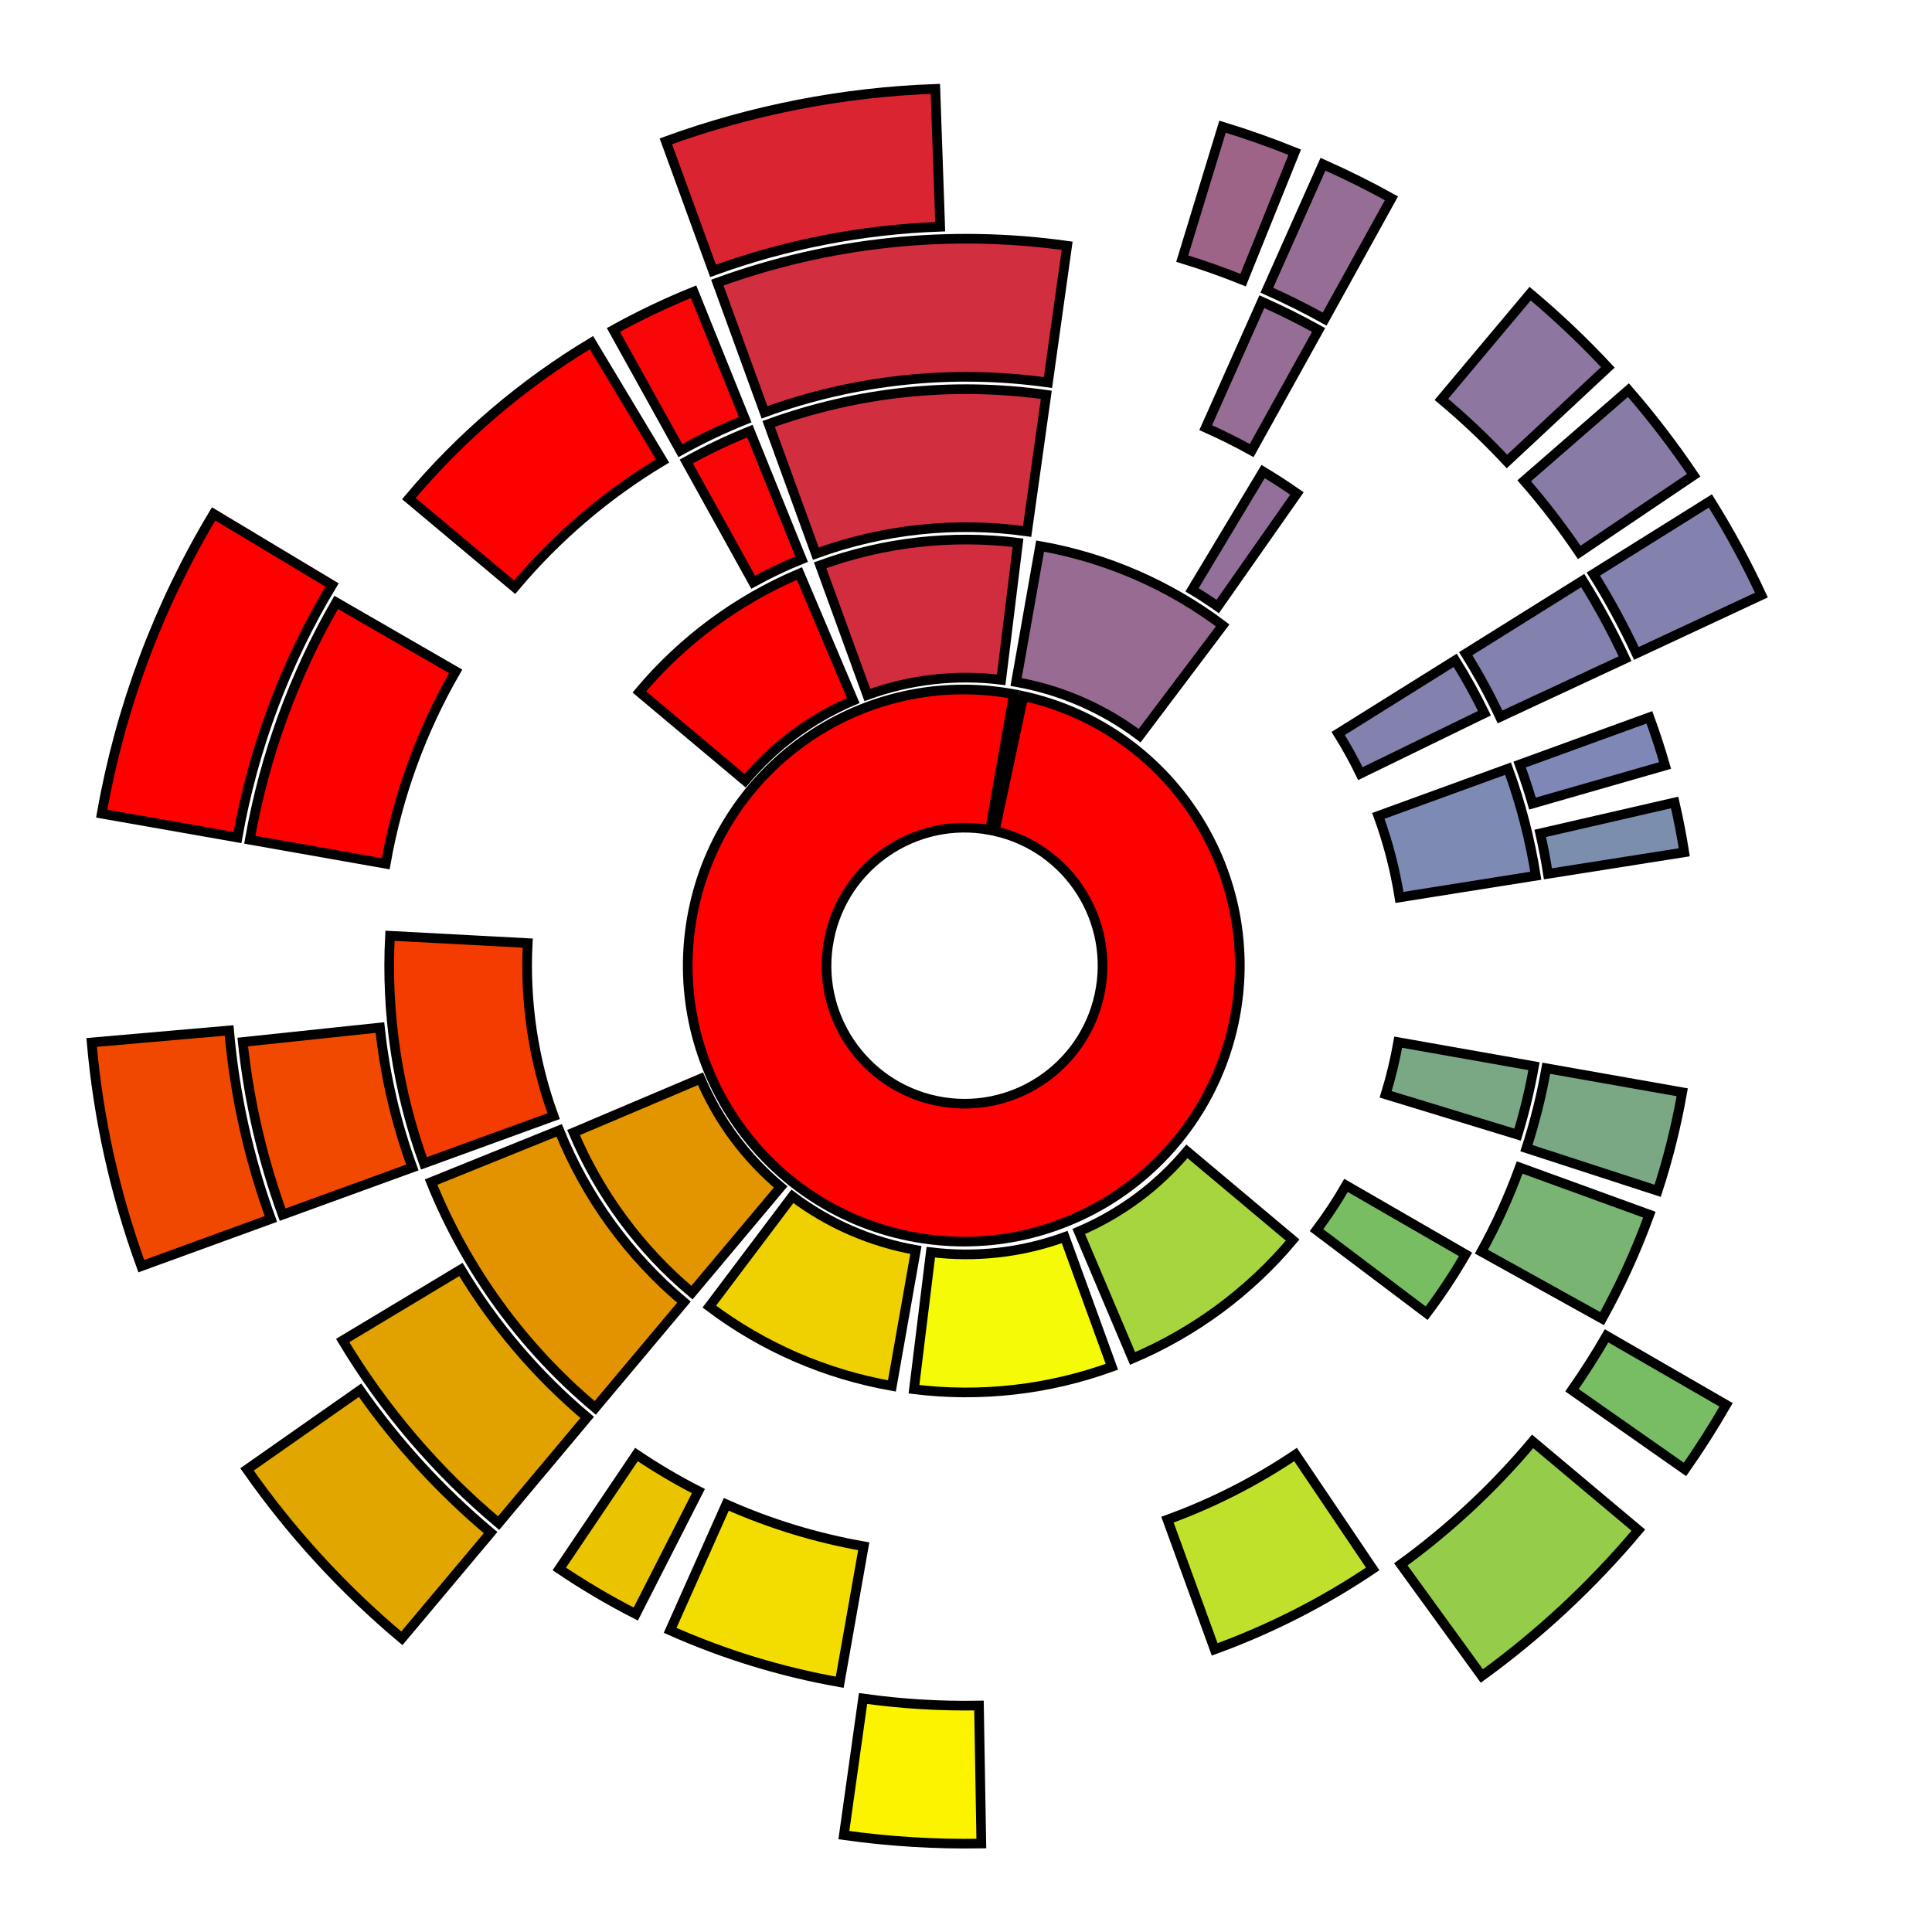
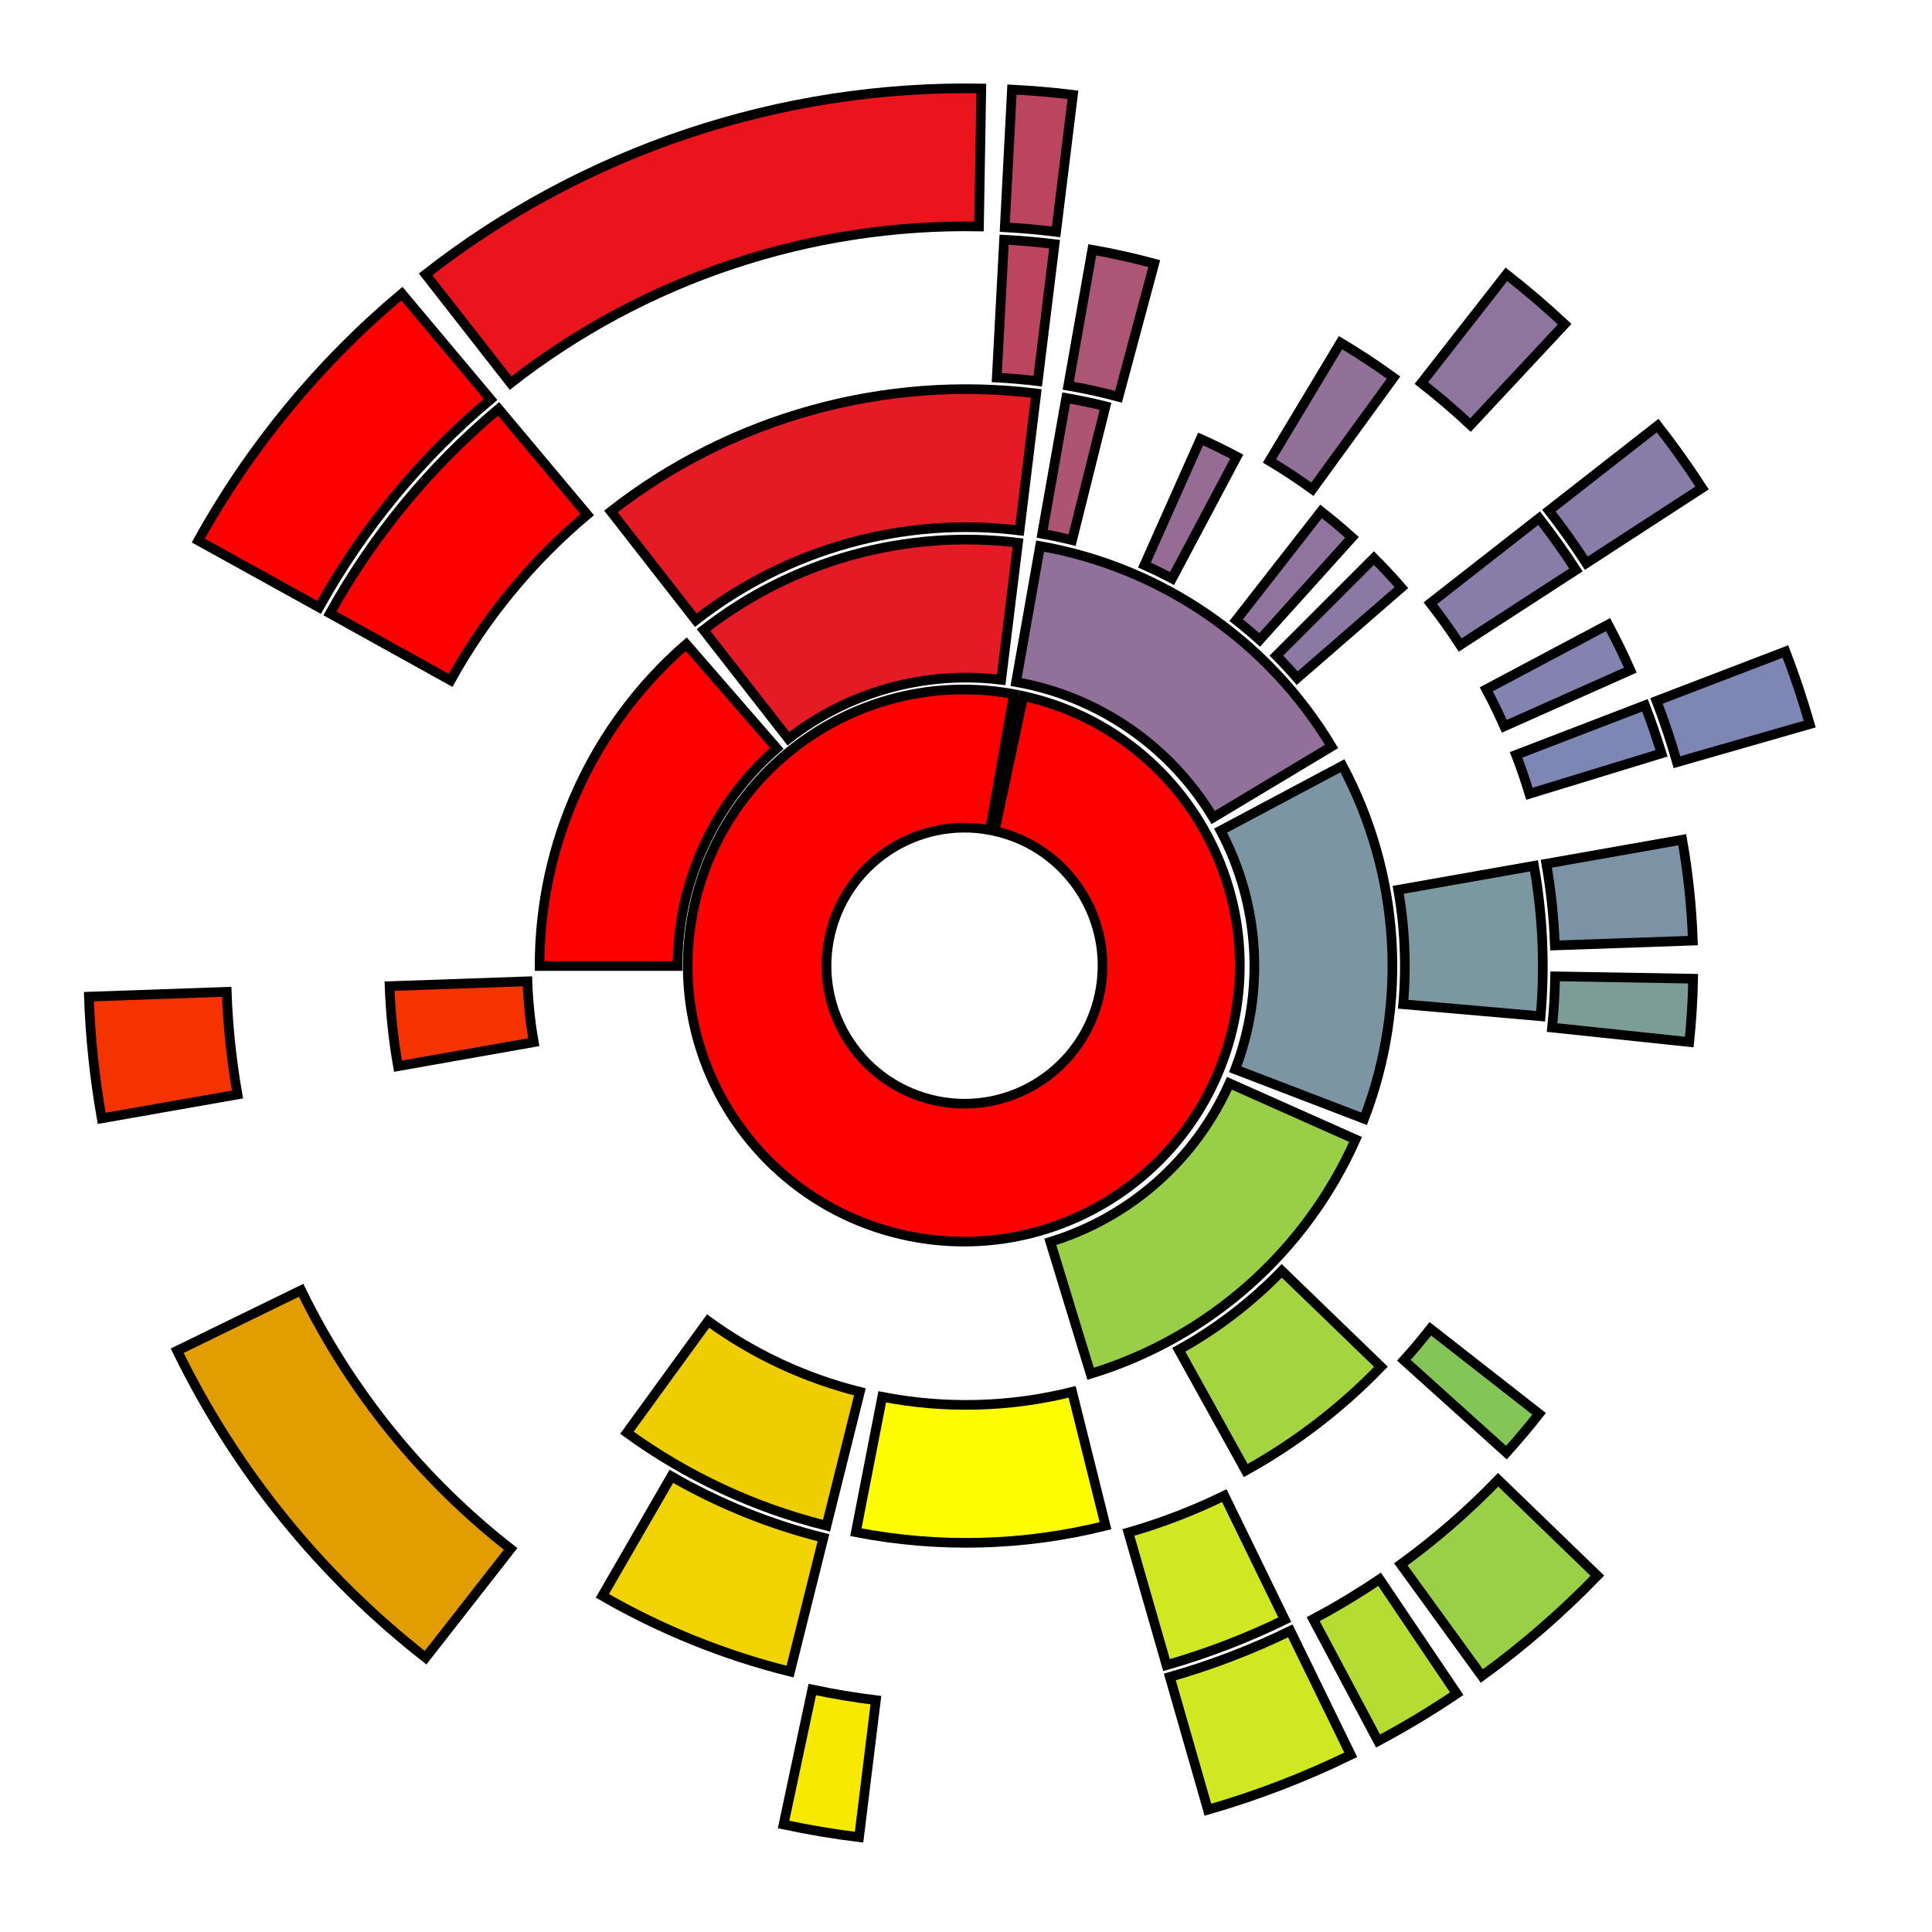
<svg xmlns="http://www.w3.org/2000/svg" width="600" height="600.0" viewBox="-7.0 -7.0 14 14">
  <defs>
</defs>
  <path d="M0.174,-0.985 A1.0,1.0,0,1,0,0.208,-0.978 L0.416,-1.956 A2.0,2.0,0,1,1,0.347,-1.97 Z" fill="red" stroke="black" stroke-width="0.07" />
-   <path d="M1.258,-1.669 A2.09,2.09,0,0,0,0.363,-2.058 L0.537,-3.043 A3.09,3.09,0,0,1,1.86,-2.468 Z" fill="#976b92" stroke="black" stroke-width="0.07" />
-   <path d="M0.817,1.924 A2.09,2.09,0,0,0,1.601,1.343 L2.367,1.986 A3.09,3.09,0,0,1,1.207,2.844 Z" fill="#a6d53e" stroke="black" stroke-width="0.07" />
-   <path d="M-0.255,2.074 A2.09,2.09,0,0,0,0.715,1.964 L1.057,2.904 A3.09,3.09,0,0,1,-0.377,3.067 Z" fill="#f5fa06" stroke="black" stroke-width="0.07" />
-   <path d="M-1.258,1.669 A2.09,2.09,0,0,0,-0.363,2.058 L-0.537,3.043 A3.09,3.09,0,0,1,-1.86,2.468 Z" fill="#efd000" stroke="black" stroke-width="0.07" />
-   <path d="M-1.924,0.817 A2.09,2.09,0,0,0,-1.343,1.601 L-1.986,2.367 A3.09,3.09,0,0,1,-2.844,1.207 Z" fill="#e39500" stroke="black" stroke-width="0.07" />
-   <path d="M-0.817,-1.924 A2.09,2.09,0,0,0,-1.601,-1.343 L-2.367,-1.986 A3.09,3.09,0,0,1,-1.207,-2.844 Z" fill="#ff0000" stroke="black" stroke-width="0.07" />
-   <path d="M0.255,-2.074 A2.09,2.09,0,0,0,-0.715,-1.964 L-1.057,-2.904 A3.09,3.09,0,0,1,0.377,-3.067 Z" fill="#d22d3e" stroke="black" stroke-width="0.07" />
-   <path d="M1.824,-2.605 A3.18,3.18,0,0,0,1.638,-2.726 L2.153,-3.583 A4.18,4.18,0,0,1,2.398,-3.424 Z" fill="#927099" stroke="black" stroke-width="0.07" />
-   <path d="M2.858,-1.394 A3.18,3.18,0,0,0,2.697,-1.685 L3.545,-2.215 A4.18,4.18,0,0,1,3.757,-1.832 Z" fill="#8381ad" stroke="black" stroke-width="0.07" />
-   <path d="M3.141,-0.497 A3.18,3.18,0,0,0,2.988,-1.088 L3.928,-1.43 A4.18,4.18,0,0,1,4.129,-0.654 Z" fill="#7c8ab4" stroke="black" stroke-width="0.07" />
-   <path d="M3.041,0.93 A3.18,3.18,0,0,0,3.132,0.552 L4.116,0.726 A4.18,4.18,0,0,1,3.997,1.222 Z" fill="#7aa885" stroke="black" stroke-width="0.07" />
-   <path d="M2.54,1.914 A3.18,3.18,0,0,0,2.754,1.59 L3.62,2.09 A4.18,4.18,0,0,1,3.338,2.516 Z" fill="#78bd62" stroke="black" stroke-width="0.07" />
-   <path d="M-2.948,1.191 A3.18,3.18,0,0,0,-2.044,2.436 L-2.687,3.202 A4.18,4.18,0,0,1,-3.876,1.566 Z" fill="#e49300" stroke="black" stroke-width="0.07" />
-   <path d="M-3.176,-0.166 A3.18,3.18,0,0,0,-2.988,1.088 L-3.928,1.43 A4.18,4.18,0,0,1,-4.174,-0.219 Z" fill="#f43b00" stroke="black" stroke-width="0.07" />
-   <path d="M-1.191,-2.948 A3.18,3.18,0,0,0,-1.542,-2.781 L-2.027,-3.656 A4.18,4.18,0,0,1,-1.566,-3.876 Z" fill="#f80608" stroke="black" stroke-width="0.07" />
-   <path d="M0.443,-3.149 A3.18,3.18,0,0,0,-1.088,-2.988 L-1.43,-3.928 A4.18,4.18,0,0,1,0.582,-4.139 Z" fill="#d12e40" stroke="black" stroke-width="0.07" />
-   <path d="M2.07,-3.735 A4.27,4.27,0,0,0,1.737,-3.901 L2.144,-4.814 A5.27,5.27,0,0,1,2.555,-4.609 Z" fill="#966d94" stroke="black" stroke-width="0.07" />
-   <path d="M3.87,-1.805 A4.27,4.27,0,0,0,3.621,-2.263 L4.469,-2.793 A5.27,5.27,0,0,1,4.776,-2.227 Z" fill="#8381ad" stroke="black" stroke-width="0.07" />
-   <path d="M4.105,-1.177 A4.27,4.27,0,0,0,4.012,-1.46 L4.952,-1.802 A5.27,5.27,0,0,1,5.066,-1.453 Z" fill="#7e87b5" stroke="black" stroke-width="0.07" />
-   <path d="M4.217,-0.668 A4.27,4.27,0,0,0,4.161,-0.961 L5.135,-1.185 A5.27,5.27,0,0,1,5.205,-0.824 Z" fill="#7c8eae" stroke="black" stroke-width="0.07" />
-   <path d="M4.061,1.32 A4.27,4.27,0,0,0,4.205,0.741 L5.19,0.915 A5.27,5.27,0,0,1,5.012,1.629 Z" fill="#7aa884" stroke="black" stroke-width="0.07" />
-   <path d="M3.735,2.07 A4.27,4.27,0,0,0,4.012,1.46 L4.952,1.802 A5.27,5.27,0,0,1,4.609,2.555 Z" fill="#79b472" stroke="black" stroke-width="0.07" />
-   <path d="M1.46,4.012 A4.27,4.27,0,0,0,2.388,3.54 L2.947,4.369 A5.27,5.27,0,0,1,1.802,4.952 Z" fill="#bfe12c" stroke="black" stroke-width="0.07" />
-   <path d="M-1.737,3.901 A4.27,4.27,0,0,0,-0.741,4.205 L-0.915,5.19 A5.27,5.27,0,0,1,-2.144,4.814 Z" fill="#f3dc00" stroke="black" stroke-width="0.07" />
-   <path d="M-2.388,3.54 A4.27,4.27,0,0,0,-1.939,3.805 L-2.393,4.696 A5.27,5.27,0,0,1,-2.947,4.369 Z" fill="#ebc400" stroke="black" stroke-width="0.07" />
-   <path d="M-3.66,2.199 A4.27,4.27,0,0,0,-2.745,3.271 L-3.387,4.037 A5.27,5.27,0,0,1,-4.517,2.714 Z" fill="#e1a200" stroke="black" stroke-width="0.07" />
-   <path d="M-4.247,0.446 A4.27,4.27,0,0,0,-4.012,1.46 L-4.952,1.802 A5.27,5.27,0,0,1,-5.241,0.551 Z" fill="#f14900" stroke="black" stroke-width="0.07" />
-   <path d="M-3.698,-2.135 A4.27,4.27,0,0,0,-4.205,-0.741 L-5.19,-0.915 A5.27,5.27,0,0,1,-4.564,-2.635 Z" fill="#ff0000" stroke="black" stroke-width="0.07" />
-   <path d="M-2.199,-3.66 A4.27,4.27,0,0,0,-3.271,-2.745 L-4.037,-3.387 A5.27,5.27,0,0,1,-2.714,-4.517 Z" fill="#ff0000" stroke="black" stroke-width="0.07" />
-   <path d="M-1.6,-3.959 A4.27,4.27,0,0,0,-2.07,-3.735 L-2.555,-4.609 A5.27,5.27,0,0,1,-1.974,-4.886 Z" fill="#f80608" stroke="black" stroke-width="0.07" />
-   <path d="M0.594,-4.228 A4.27,4.27,0,0,0,-1.46,-4.012 L-1.802,-4.952 A5.27,5.27,0,0,1,0.733,-5.219 Z" fill="#d12e40" stroke="black" stroke-width="0.07" />
-   <path d="M2.008,-4.97 A5.36,5.36,0,0,0,1.567,-5.126 L1.859,-6.082 A6.36,6.36,0,0,1,2.382,-5.897 Z" fill="#9e6488" stroke="black" stroke-width="0.07" />
-   <path d="M2.599,-4.688 A5.36,5.36,0,0,0,2.18,-4.897 L2.587,-5.81 A6.36,6.36,0,0,1,3.083,-5.563 Z" fill="#966d94" stroke="black" stroke-width="0.07" />
-   <path d="M3.92,-3.656 A5.36,5.36,0,0,0,3.445,-4.106 L4.088,-4.872 A6.36,6.36,0,0,1,4.651,-4.338 Z" fill="#8d77a0" stroke="black" stroke-width="0.07" />
-   <path d="M4.444,-2.997 A5.36,5.36,0,0,0,4.045,-3.516 L4.8,-4.173 A6.36,6.36,0,0,1,5.273,-3.556 Z" fill="#887ca7" stroke="black" stroke-width="0.07" />
-   <path d="M4.858,-2.265 A5.36,5.36,0,0,0,4.546,-2.84 L5.394,-3.37 A6.36,6.36,0,0,1,5.764,-2.688 Z" fill="#8381ad" stroke="black" stroke-width="0.07" />
-   <path d="M4.391,3.074 A5.36,5.36,0,0,0,4.642,2.68 L5.508,3.18 A6.36,6.36,0,0,1,5.21,3.648 Z" fill="#78bc64" stroke="black" stroke-width="0.07" />
-   <path d="M3.151,4.336 A5.36,5.36,0,0,0,4.106,3.445 L4.872,4.088 A6.36,6.36,0,0,1,3.738,5.145 Z" fill="#95cd4a" stroke="black" stroke-width="0.07" />
-   <path d="M-0.746,5.308 A5.36,5.36,0,0,0,0.094,5.359 L0.111,6.359 A6.36,6.36,0,0,1,-0.885,6.298 Z" fill="#fbf300" stroke="black" stroke-width="0.07" />
-   <path d="M-4.391,3.074 A5.36,5.36,0,0,0,-3.445,4.106 L-4.088,4.872 A6.36,6.36,0,0,1,-5.21,3.648 Z" fill="#e1a600" stroke="black" stroke-width="0.07" />
-   <path d="M-5.34,0.467 A5.36,5.36,0,0,0,-5.037,1.833 L-5.976,2.175 A6.36,6.36,0,0,1,-6.336,0.554 Z" fill="#f14800" stroke="black" stroke-width="0.07" />
-   <path d="M-4.594,-2.761 A5.36,5.36,0,0,0,-5.279,-0.931 L-6.263,-1.104 A6.36,6.36,0,0,1,-5.452,-3.276 Z" fill="#ff0000" stroke="black" stroke-width="0.07" />
-   <path d="M-0.187,-5.357 A5.36,5.36,0,0,0,-1.833,-5.037 L-2.175,-5.976 A6.36,6.36,0,0,1,-0.222,-6.356 Z" fill="#db2431" stroke="black" stroke-width="0.07" />
+   <path d="M1.791,-1.076 A2.09,2.09,0,0,0,0.363,-2.058 L0.537,-3.043 A3.09,3.09,0,0,1,2.649,-1.591 Z" fill="#91719a" stroke="black" stroke-width="0.07" />
+   <path d="M1.951,0.749 A2.09,2.09,0,0,0,1.845,-0.981 L2.728,-1.451 A3.09,3.09,0,0,1,2.885,1.107 Z" fill="#7b96a2" stroke="black" stroke-width="0.07" />
+   <path d="M0.611,1.999 A2.09,2.09,0,0,0,1.909,0.85 L2.823,1.257 A3.09,3.09,0,0,1,0.903,2.955 Z" fill="#99cf47" stroke="black" stroke-width="0.07" />
+   <path d="M-1.371,-1.577 A2.09,2.09,0,0,0,-2.09,2.559511810217968e-16 L-3.09,3.784158609365321e-16 A3.09,3.09,0,0,1,-2.027,-2.332 Z" fill="#ff0000" stroke="black" stroke-width="0.07" />
+   <path d="M0.255,-2.074 A2.09,2.09,0,0,0,-1.287,-1.647 L-1.902,-2.435 A3.09,3.09,0,0,1,0.377,-3.067 Z" fill="#e41b25" stroke="black" stroke-width="0.07" />
+   <path d="M0.769,-3.086 A3.18,3.18,0,0,0,0.552,-3.132 L0.726,-4.116 A4.18,4.18,0,0,1,1.011,-4.056 Z" fill="#ad5473" stroke="black" stroke-width="0.07" />
+   <path d="M1.493,-2.808 A3.18,3.18,0,0,0,1.293,-2.905 L1.7,-3.819 A4.18,4.18,0,0,1,1.962,-3.691 Z" fill="#966c94" stroke="black" stroke-width="0.07" />
+   <path d="M2.128,-2.363 A3.18,3.18,0,0,0,1.958,-2.506 L2.573,-3.294 A4.18,4.18,0,0,1,2.797,-3.106 Z" fill="#8f759e" stroke="black" stroke-width="0.07" />
+   <path d="M2.4,-2.086 A3.18,3.18,0,0,0,2.249,-2.249 L2.956,-2.956 A4.18,4.18,0,0,1,3.155,-2.742 Z" fill="#8b79a3" stroke="black" stroke-width="0.07" />
+   <path d="M3.168,0.277 A3.18,3.18,0,0,0,3.132,-0.552 L4.116,-0.726 A4.18,4.18,0,0,1,4.164,0.364 Z" fill="#7b97a0" stroke="black" stroke-width="0.07" />
+   <path d="M1.542,2.781 A3.18,3.18,0,0,0,2.288,2.209 L3.007,2.904 A4.18,4.18,0,0,1,2.027,3.656 Z" fill="#a4d43f" stroke="black" stroke-width="0.07" />
+   <path d="M-0.607,3.122 A3.18,3.18,0,0,0,0.769,3.086 L1.011,4.056 A4.18,4.18,0,0,1,-0.798,4.103 Z" fill="#fefc00" stroke="black" stroke-width="0.07" />
+   <path d="M-1.869,2.573 A3.18,3.18,0,0,0,-0.769,3.086 L-1.011,4.056 A4.18,4.18,0,0,1,-2.457,3.382 Z" fill="#eece00" stroke="black" stroke-width="0.07" />
+   <path d="M-3.178,0.111 A3.18,3.18,0,0,0,-3.132,0.552 L-4.116,0.726 A4.18,4.18,0,0,1,-4.177,0.146 Z" fill="#f53300" stroke="black" stroke-width="0.07" />
+   <path d="M0.388,-3.156 A3.18,3.18,0,0,0,-1.958,-2.506 L-2.573,-3.294 A4.18,4.18,0,0,1,0.509,-4.149 Z" fill="#e41b25" stroke="black" stroke-width="0.07" />
+   <path d="M1.105,-4.125 A4.27,4.27,0,0,0,0.741,-4.205 L0.915,-5.19 A5.27,5.27,0,0,1,1.364,-5.09 Z" fill="#ac5574" stroke="black" stroke-width="0.07" />
+   <path d="M2.51,-3.455 A4.27,4.27,0,0,0,2.199,-3.66 L2.714,-4.517 A5.27,5.27,0,0,1,3.098,-4.264 Z" fill="#927199" stroke="black" stroke-width="0.07" />
+   <path d="M3.581,-2.326 A4.27,4.27,0,0,0,3.365,-2.629 L4.153,-3.245 A5.27,5.27,0,0,1,4.42,-2.87 Z" fill="#877da8" stroke="black" stroke-width="0.07" />
+   <path d="M3.901,-1.737 A4.27,4.27,0,0,0,3.77,-2.005 L4.653,-2.474 A5.27,5.27,0,0,1,4.814,-2.144 Z" fill="#8283af" stroke="black" stroke-width="0.07" />
+   <path d="M4.083,-1.248 A4.27,4.27,0,0,0,3.986,-1.53 L4.92,-1.889 A5.27,5.27,0,0,1,5.04,-1.541 Z" fill="#7e87b4" stroke="black" stroke-width="0.07" />
+   <path d="M4.267,-0.149 A4.27,4.27,0,0,0,4.205,-0.741 L5.19,-0.915 A5.27,5.27,0,0,1,5.267,-0.184 Z" fill="#7c93a6" stroke="black" stroke-width="0.07" />
+   <path d="M4.247,0.446 A4.27,4.27,0,0,0,4.269,0.075 L5.269,0.092 A5.27,5.27,0,0,1,5.241,0.551 Z" fill="#7b9d96" stroke="black" stroke-width="0.07" />
+   <path d="M3.173,2.857 A4.27,4.27,0,0,0,3.365,2.629 L4.153,3.245 A5.27,5.27,0,0,1,3.916,3.526 Z" fill="#83c557" stroke="black" stroke-width="0.07" />
+   <path d="M1.177,4.105 A4.27,4.27,0,0,0,1.872,3.838 L2.31,4.737 A5.27,5.27,0,0,1,1.453,5.066 Z" fill="#cfe821" stroke="black" stroke-width="0.07" />
+   <path d="M-2.135,3.698 A4.27,4.27,0,0,0,-1.033,4.143 L-1.275,5.113 A5.27,5.27,0,0,1,-2.635,4.564 Z" fill="#f0d300" stroke="black" stroke-width="0.07" />
+   <path d="M-2.745,-3.271 A4.27,4.27,0,0,0,-3.735,-2.07 L-4.609,-2.555 A5.27,5.27,0,0,1,-3.387,-4.037 Z" fill="#ff0000" stroke="black" stroke-width="0.07" />
+   <path d="M0.52,-4.238 A4.27,4.27,0,0,0,0.223,-4.264 L0.276,-5.263 A5.27,5.27,0,0,1,0.642,-5.231 Z" fill="#bb455f" stroke="black" stroke-width="0.07" />
+   <path d="M3.656,-3.92 A5.36,5.36,0,0,0,3.3,-4.224 L3.916,-5.012 A6.36,6.36,0,0,1,4.338,-4.651 Z" fill="#8e759e" stroke="black" stroke-width="0.07" />
+   <path d="M4.495,-2.919 A5.36,5.36,0,0,0,4.224,-3.3 L5.012,-3.916 A6.36,6.36,0,0,1,5.334,-3.464 Z" fill="#877da8" stroke="black" stroke-width="0.07" />
+   <path d="M5.152,-1.477 A5.36,5.36,0,0,0,5.004,-1.921 L5.938,-2.279 A6.36,6.36,0,0,1,6.114,-1.753 Z" fill="#7e87b4" stroke="black" stroke-width="0.07" />
+   <path d="M3.151,4.336 A5.36,5.36,0,0,0,3.856,3.723 L4.575,4.418 A6.36,6.36,0,0,1,3.738,5.145 Z" fill="#9ad046" stroke="black" stroke-width="0.07" />
+   <path d="M2.516,4.733 A5.36,5.36,0,0,0,2.997,4.444 L3.556,5.273 A6.36,6.36,0,0,1,2.986,5.616 Z" fill="#b5dc33" stroke="black" stroke-width="0.07" />
+   <path d="M1.477,5.152 A5.36,5.36,0,0,0,2.35,4.818 L2.788,5.716 A6.36,6.36,0,0,1,1.753,6.114 Z" fill="#cfe821" stroke="black" stroke-width="0.07" />
+   <path d="M-1.114,5.243 A5.36,5.36,0,0,0,-0.653,5.32 L-0.775,6.313 A6.36,6.36,0,0,1,-1.322,6.221 Z" fill="#f7e900" stroke="black" stroke-width="0.07" />
+   <path d="M-4.818,2.35 A5.36,5.36,0,0,0,-3.3,4.224 L-3.916,5.012 A6.36,6.36,0,0,1,-5.716,2.788 Z" fill="#e29d00" stroke="black" stroke-width="0.07" />
+   <path d="M-5.357,0.187 A5.36,5.36,0,0,0,-5.279,0.931 L-6.263,1.104 A6.36,6.36,0,0,1,-6.356,0.222 Z" fill="#f53300" stroke="black" stroke-width="0.07" />
+   <path d="M-3.445,-4.106 A5.36,5.36,0,0,0,-4.688,-2.599 L-5.563,-3.083 A6.36,6.36,0,0,1,-4.088,-4.872 Z" fill="#ff0000" stroke="black" stroke-width="0.07" />
+   <path d="M0.094,-5.359 A5.36,5.36,0,0,0,-3.3,-4.224 L-3.916,-5.012 A6.36,6.36,0,0,1,0.111,-6.359 Z" fill="#ea141c" stroke="black" stroke-width="0.07" />
+   <path d="M0.653,-5.32 A5.36,5.36,0,0,0,0.281,-5.353 L0.333,-6.351 A6.36,6.36,0,0,1,0.775,-6.313 Z" fill="#bb455f" stroke="black" stroke-width="0.07" />
</svg>
